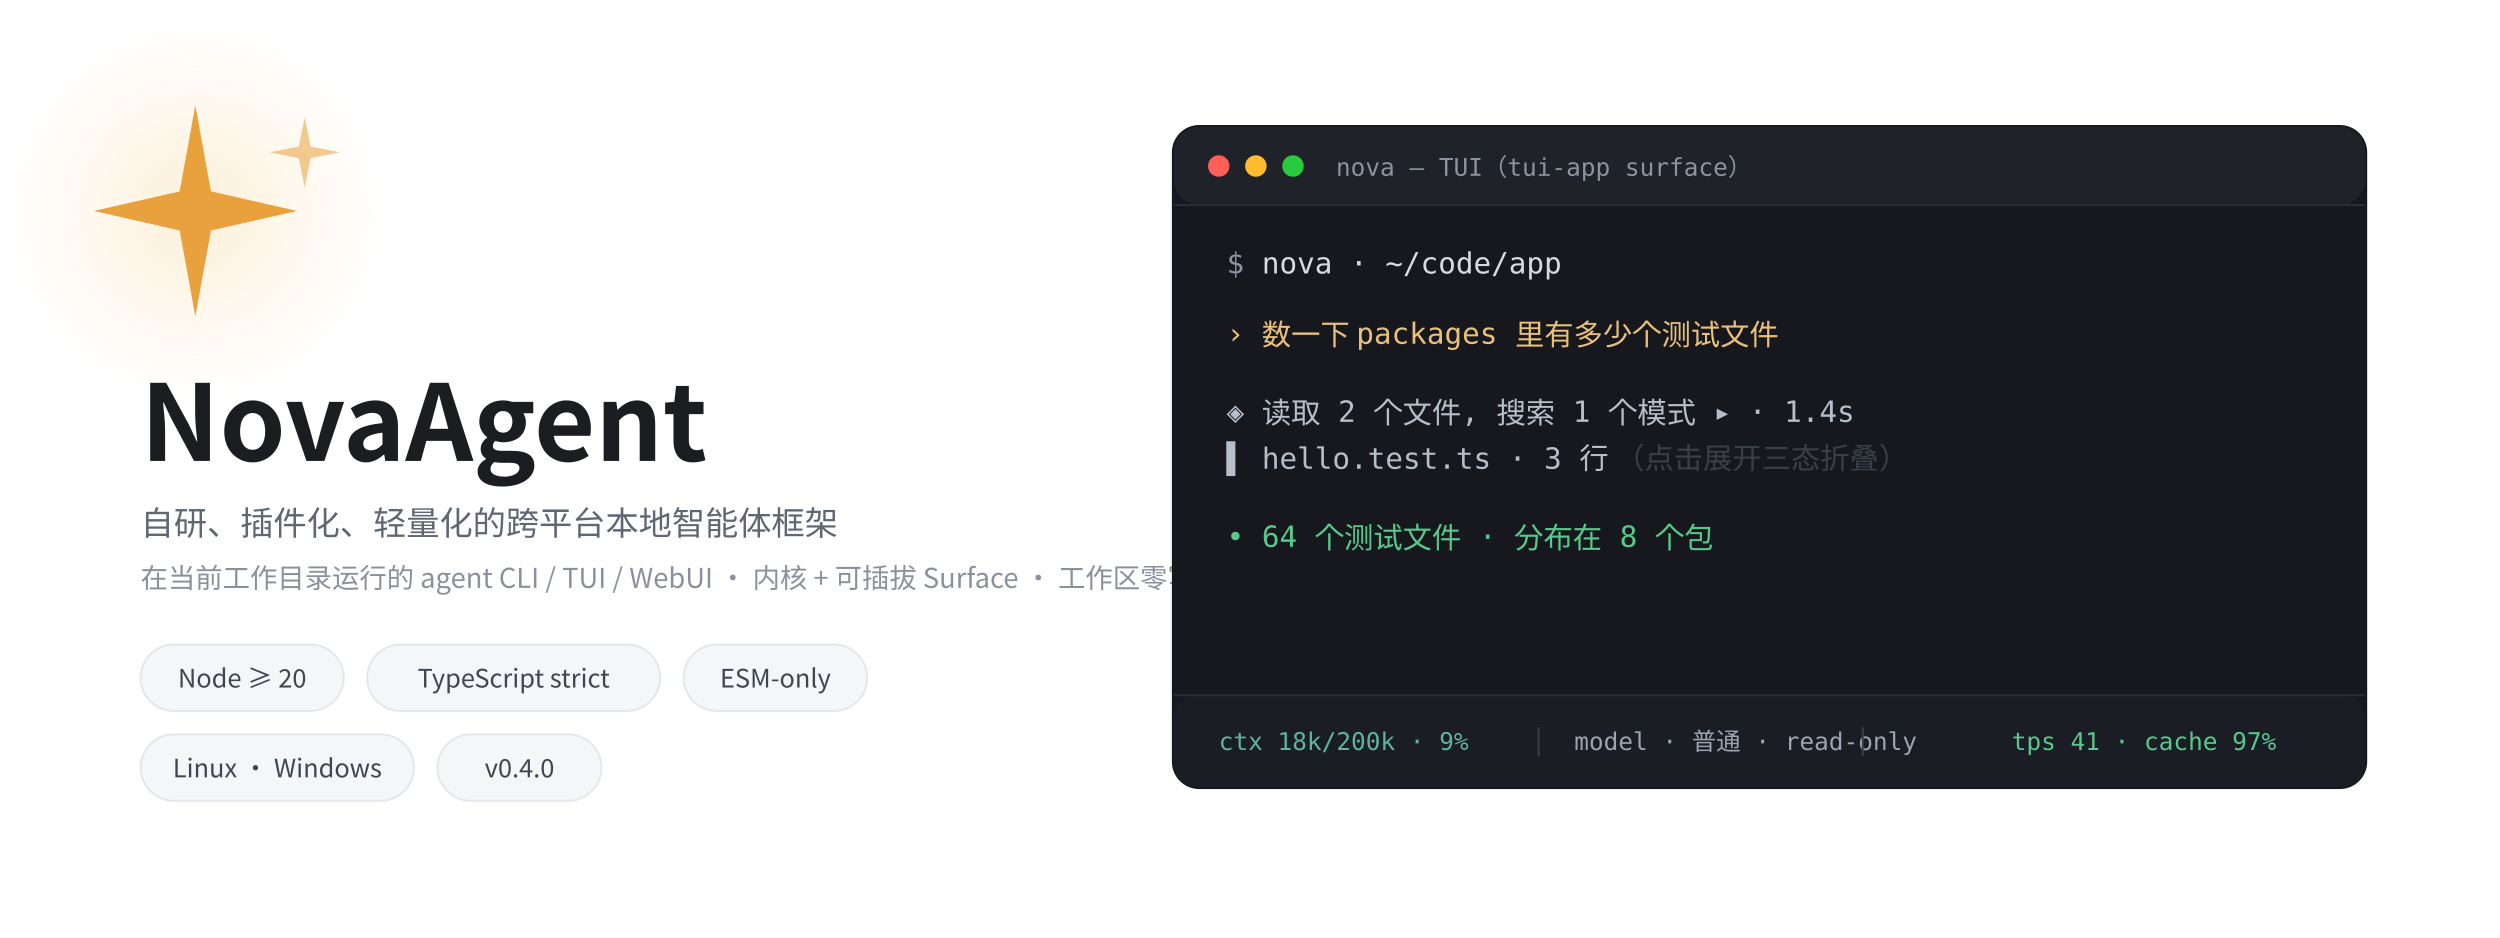
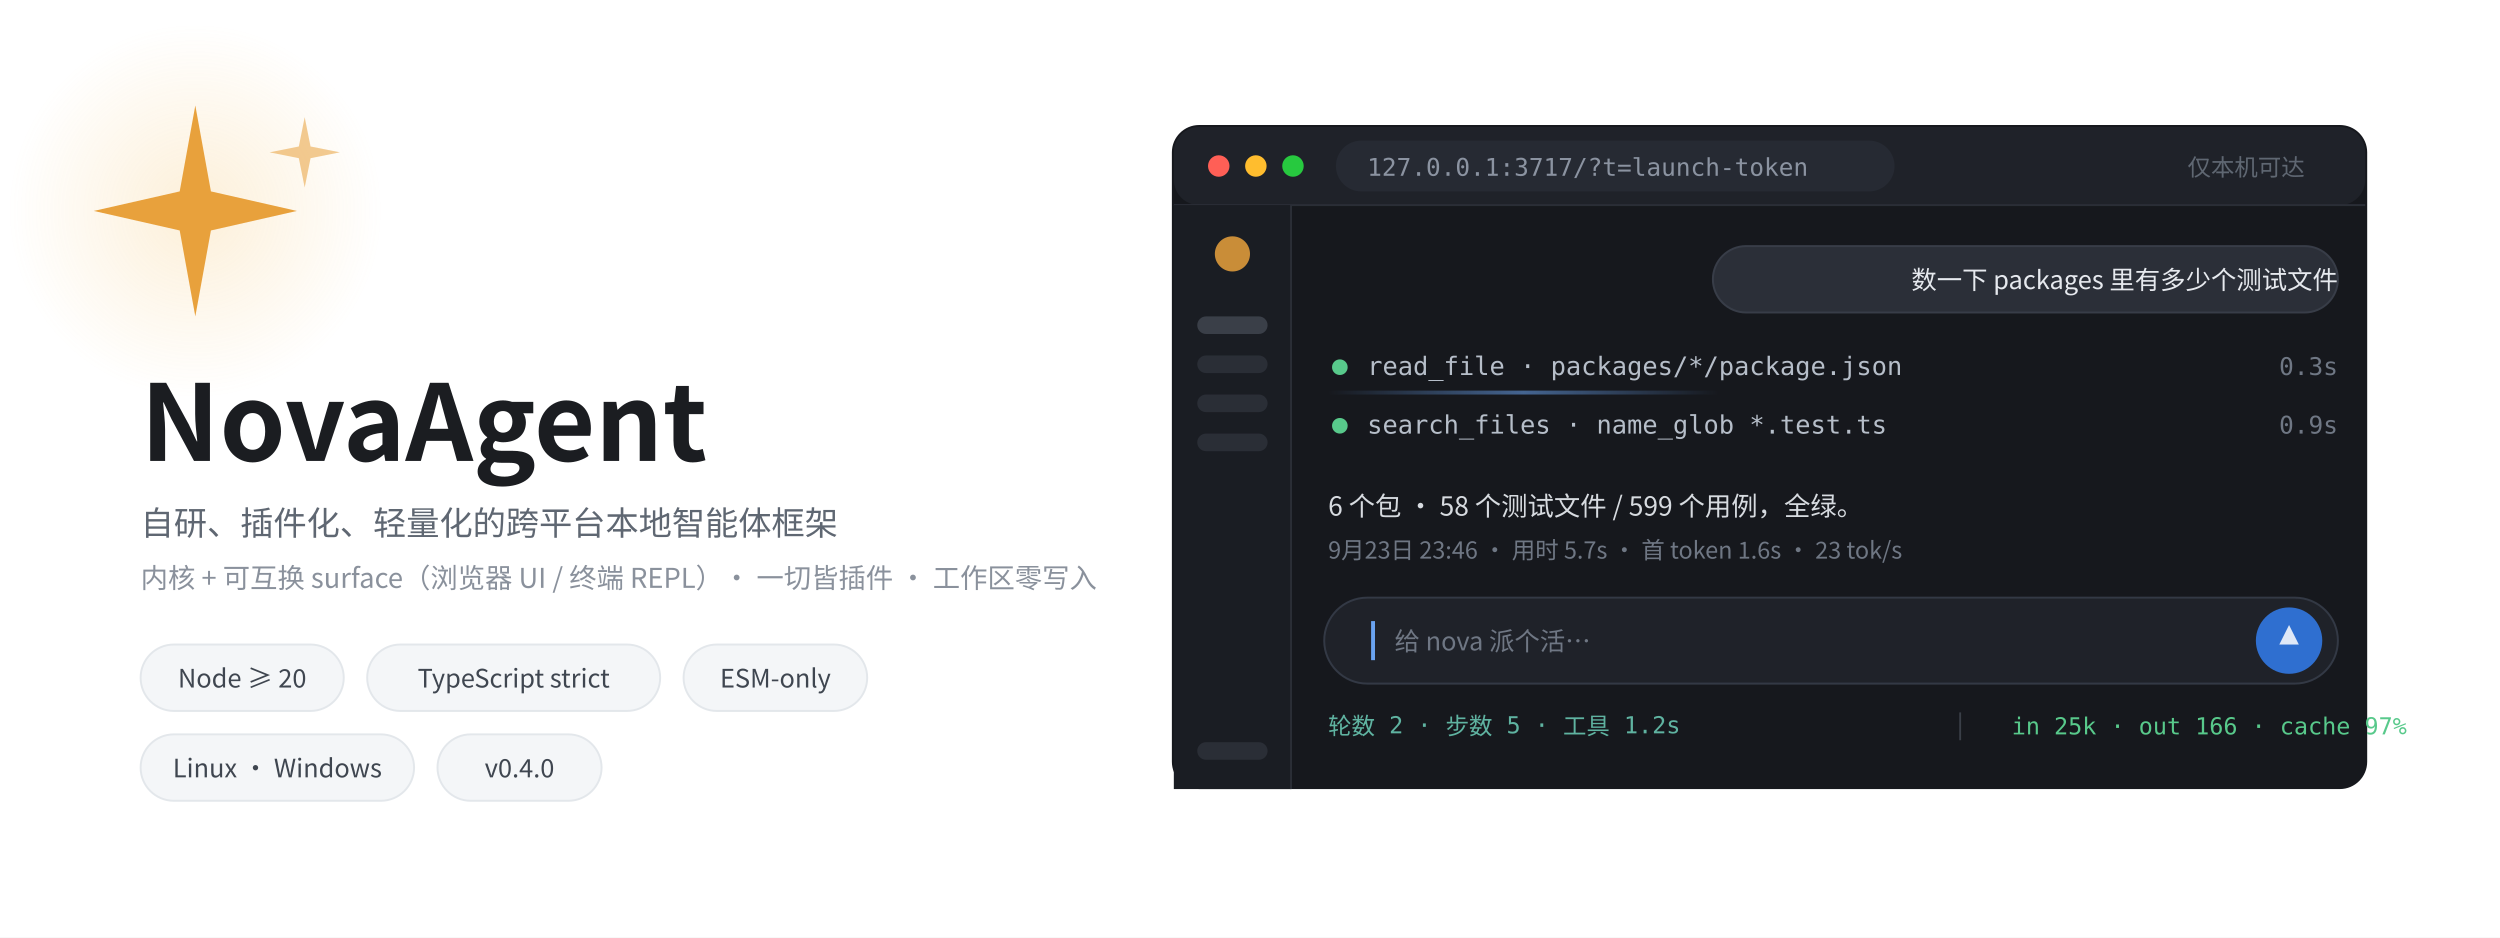
<svg xmlns="http://www.w3.org/2000/svg" width="1280" height="480" viewBox="0 0 1280 480" role="img">
  <defs>
    <radialGradient id="glow" cx="50%" cy="50%" r="50%">
      <stop offset="0%" stop-color="#f2b13f" stop-opacity="0.20" />
      <stop offset="100%" stop-color="#f2b13f" stop-opacity="0" />
    </radialGradient>
+     <linearGradient id="sheen" x1="0" y1="0" x2="1" y2="0">
+       <stop offset="0%" stop-color="#6aa3f0" stop-opacity="0" />
+       <stop offset="50%" stop-color="#6aa3f0" stop-opacity="0.55" />
+       <stop offset="100%" stop-color="#6aa3f0" stop-opacity="0" />
+     </linearGradient>
  </defs>
  <rect width="1280" height="480" fill="#ffffff" />
  <circle cx="100" cy="108" r="96" fill="url(#glow)" />
  <path d="M100 54 L108 98 L152 108 L108 118 L100 162 L92 118 L48 108 L92 98 Z" fill="#e8a13c" />
  <path d="M156 60 L159 75 L174 78 L159 81 L156 96 L153 81 L138 78 L153 75 Z" fill="#e8a13c" opacity="0.55" />
  <text x="72" y="236" font-family="-apple-system,'Segoe UI','PingFang SC','Microsoft YaHei','Noto Sans CJK SC',sans-serif" font-size="54" font-weight="700" fill="#1b1d21">NovaAgent</text>
  <text x="72" y="274" font-family="-apple-system,'Segoe UI','PingFang SC','Microsoft YaHei','Noto Sans CJK SC',sans-serif" font-size="17" fill="#5f6772">自研、插件化、轻量化的跨平台本地智能体框架</text>
-   <text x="72" y="301" font-family="-apple-system,'Segoe UI','PingFang SC','Microsoft YaHei','Noto Sans CJK SC',sans-serif" font-size="14" fill="#8a919c">在当前工作目录运行的 agent CLI / TUI / WebUI · 内核 + 可插拔 Surface · 工作区零写入</text>
+   <text x="72" y="301" font-family="-apple-system,'Segoe UI','PingFang SC','Microsoft YaHei','Noto Sans CJK SC',sans-serif" font-size="14" fill="#8a919c">内核 + 可互换 surface（浏览器 UI / 终端 REPL）· 一切皆插件 · 工作区零写入</text>
  <g font-family="-apple-system,'Segoe UI','PingFang SC','Microsoft YaHei','Noto Sans CJK SC',sans-serif" font-size="13" fill="#3f4650">
    <rect x="72" y="330" width="104" height="34" rx="17" fill="#f4f6f8" stroke="#e3e7eb" />
    <text x="124" y="352" text-anchor="middle">Node ≥ 20</text>
    <rect x="188" y="330" width="150" height="34" rx="17" fill="#f4f6f8" stroke="#e3e7eb" />
    <text x="263" y="352" text-anchor="middle">TypeScript strict</text>
    <rect x="350" y="330" width="94" height="34" rx="17" fill="#f4f6f8" stroke="#e3e7eb" />
    <text x="397" y="352" text-anchor="middle">ESM-only</text>
    <rect x="72" y="376" width="140" height="34" rx="17" fill="#f4f6f8" stroke="#e3e7eb" />
    <text x="142" y="398" text-anchor="middle">Linux · Windows</text>
    <rect x="224" y="376" width="84" height="34" rx="17" fill="#f4f6f8" stroke="#e3e7eb" />
    <text x="266" y="398" text-anchor="middle">v0.4.0</text>
  </g>
  <rect x="600" y="64" width="612" height="340" rx="14" fill="#16181d" />
  <rect x="601" y="65" width="610" height="40" rx="13" fill="#1f2229" />
  <circle cx="624" cy="85" r="5.5" fill="#ff5f56" />
  <circle cx="643" cy="85" r="5.5" fill="#ffbd2e" />
  <circle cx="662" cy="85" r="5.5" fill="#27c93f" />
-   <text x="684" y="90" font-family="'Cascadia Code',Consolas,'SFMono-Regular',Menlo,monospace" font-size="12.5" fill="#8b93a1">nova — TUI（tui-app surface）</text>
+   <rect x="684" y="72" width="286" height="26" rx="13" fill="#262a33" />
+   <text x="700" y="90" font-family="'Cascadia Code',Consolas,'SFMono-Regular',Menlo,monospace" font-size="12.5" fill="#8b93a1">127.0.0.1:3717/?t=launch-token</text>
+   <text x="1180" y="90" text-anchor="end" font-family="-apple-system,'Segoe UI','PingFang SC','Microsoft YaHei','Noto Sans CJK SC',sans-serif" font-size="12" fill="#5f6772">仅本机可达</text>
  <line x1="601" y1="105" x2="1211" y2="105" stroke="#2a2e36" />
-   <g font-family="'Cascadia Code',Consolas,'SFMono-Regular',Menlo,monospace" font-size="15">
-     <text x="628" y="140" fill="#8b93a1">$ <tspan fill="#d7dbe0">nova · ~/code/app</tspan>
-     </text>
-     <text x="628" y="176" fill="#e8c07a">› 数一下 packages 里有多少个测试文件</text>
-     <text x="628" y="216" fill="#b6bec9">  ◈ 读取 2 个文件, 搜索 1 个模式 ▸ · 1.4s</text>
-     <text x="628" y="240" fill="#b6bec9">  ▌ hello.test.ts · 3 行      <tspan fill="#3a3f48">（点击展开三态折叠）</tspan>
-     </text>
-     <text x="628" y="280" fill="#58c98b">• 64 个测试文件 · 分布在 8 个包</text>
+   <path d="M601 105 H661 V404 H601 Z" fill="#1a1d23" />
+   <line x1="661" y1="105" x2="661" y2="404" stroke="#2a2e36" />
+   <circle cx="631" cy="130" r="9" fill="#e8a13c" opacity="0.85" />
+   <rect x="613" y="162" width="36" height="9" rx="4.5" fill="#3a3f48" />
+   <rect x="613" y="182" width="36" height="9" rx="4.5" fill="#2a2e36" />
+   <rect x="613" y="202" width="36" height="9" rx="4.5" fill="#2a2e36" />
+   <rect x="613" y="222" width="36" height="9" rx="4.5" fill="#2a2e36" />
+   <rect x="613" y="380" width="36" height="9" rx="4.5" fill="#2a2e36" />
+   <g font-family="-apple-system,'Segoe UI','PingFang SC','Microsoft YaHei','Noto Sans CJK SC',sans-serif" font-size="13">
+     <rect x="877" y="126" width="320" height="34" rx="17" fill="#2b2f38" stroke="#383d48" />
+     <text x="1197" y="148" text-anchor="end" fill="#e6e9ee">数一下 packages 里有多少个测试文件</text>
  </g>
-   <rect x="601" y="356" width="610" height="47" rx="12" fill="#1a1d23" />
-   <line x1="601" y1="356" x2="1211" y2="356" stroke="#2a2e36" />
-   <g font-family="'Cascadia Code',Consolas,'SFMono-Regular',Menlo,monospace" font-size="12.5">
-     <text x="624" y="384" fill="#5fb3a1">ctx 18k/200k · 9%</text>
-     <text x="784" y="384" fill="#3a3f48">│</text>
-     <text x="806" y="384" fill="#9aa4b2">model · 普通 · read-only</text>
-     <text x="950" y="384" fill="#3a3f48">│</text>
-     <text x="1030" y="384" fill="#58c98b">tps 41 · cache 97%</text>
+   <circle cx="686" cy="188" r="4" fill="#58c98b" />
+   <text x="700" y="192" font-family="'Cascadia Code',Consolas,'SFMono-Regular',Menlo,monospace" font-size="13" fill="#b6bec9">read_file · packages/*/package.json</text>
+   <text x="1197" y="192" text-anchor="end" font-family="'Cascadia Code',Consolas,'SFMono-Regular',Menlo,monospace" font-size="12.5" fill="#6f7784">0.3s</text>
+   <rect x="680" y="200" width="200" height="2" rx="1" fill="url(#sheen)" />
+   <circle cx="686" cy="218" r="4" fill="#58c98b" />
+   <text x="700" y="222" font-family="'Cascadia Code',Consolas,'SFMono-Regular',Menlo,monospace" font-size="13" fill="#b6bec9">search_files · name_glob *.test.ts</text>
+   <text x="1197" y="222" text-anchor="end" font-family="'Cascadia Code',Consolas,'SFMono-Regular',Menlo,monospace" font-size="12.5" fill="#6f7784">0.9s</text>
+   <g font-family="-apple-system,'Segoe UI','PingFang SC','Microsoft YaHei','Noto Sans CJK SC',sans-serif">
+     <text x="680" y="264" font-size="13.5" fill="#d7dbe0">6 个包 · 58 个测试文件 / 599 个用例，全绿。</text>
+     <text x="680" y="286" font-size="12" fill="#6f7784">9月23日 23:46 · 用时 5.7s · 首 token 1.6s · 23 tok/s</text>
  </g>
+   <rect x="678" y="306" width="519" height="44" rx="22" fill="#1f2229" stroke="#333945" />
+   <rect x="702" y="318" width="2" height="20" fill="#6aa3f0" />
+   <text x="714" y="333" font-family="-apple-system,'Segoe UI','PingFang SC','Microsoft YaHei','Noto Sans CJK SC',sans-serif" font-size="13" fill="#6f7784">给 nova 派个活…</text>
+   <circle cx="1172" cy="328" r="17" fill="#2f6fd0" />
+   <path d="M1172 320 L1177 330 H1167 Z" fill="#dfe8f7" />
+   <text x="680" y="376" font-family="'Cascadia Code',Consolas,'SFMono-Regular',Menlo,monospace" font-size="12" fill="#5fb3a1">轮数 2 · 步数 5 · 工具 1.2s</text>
+   <text x="1000" y="376" font-family="'Cascadia Code',Consolas,'SFMono-Regular',Menlo,monospace" font-size="12" fill="#3a3f48">│</text>
+   <text x="1030" y="376" font-family="'Cascadia Code',Consolas,'SFMono-Regular',Menlo,monospace" font-size="12" fill="#58c98b">in 25k · out 166 · cache 97%</text>
</svg>
